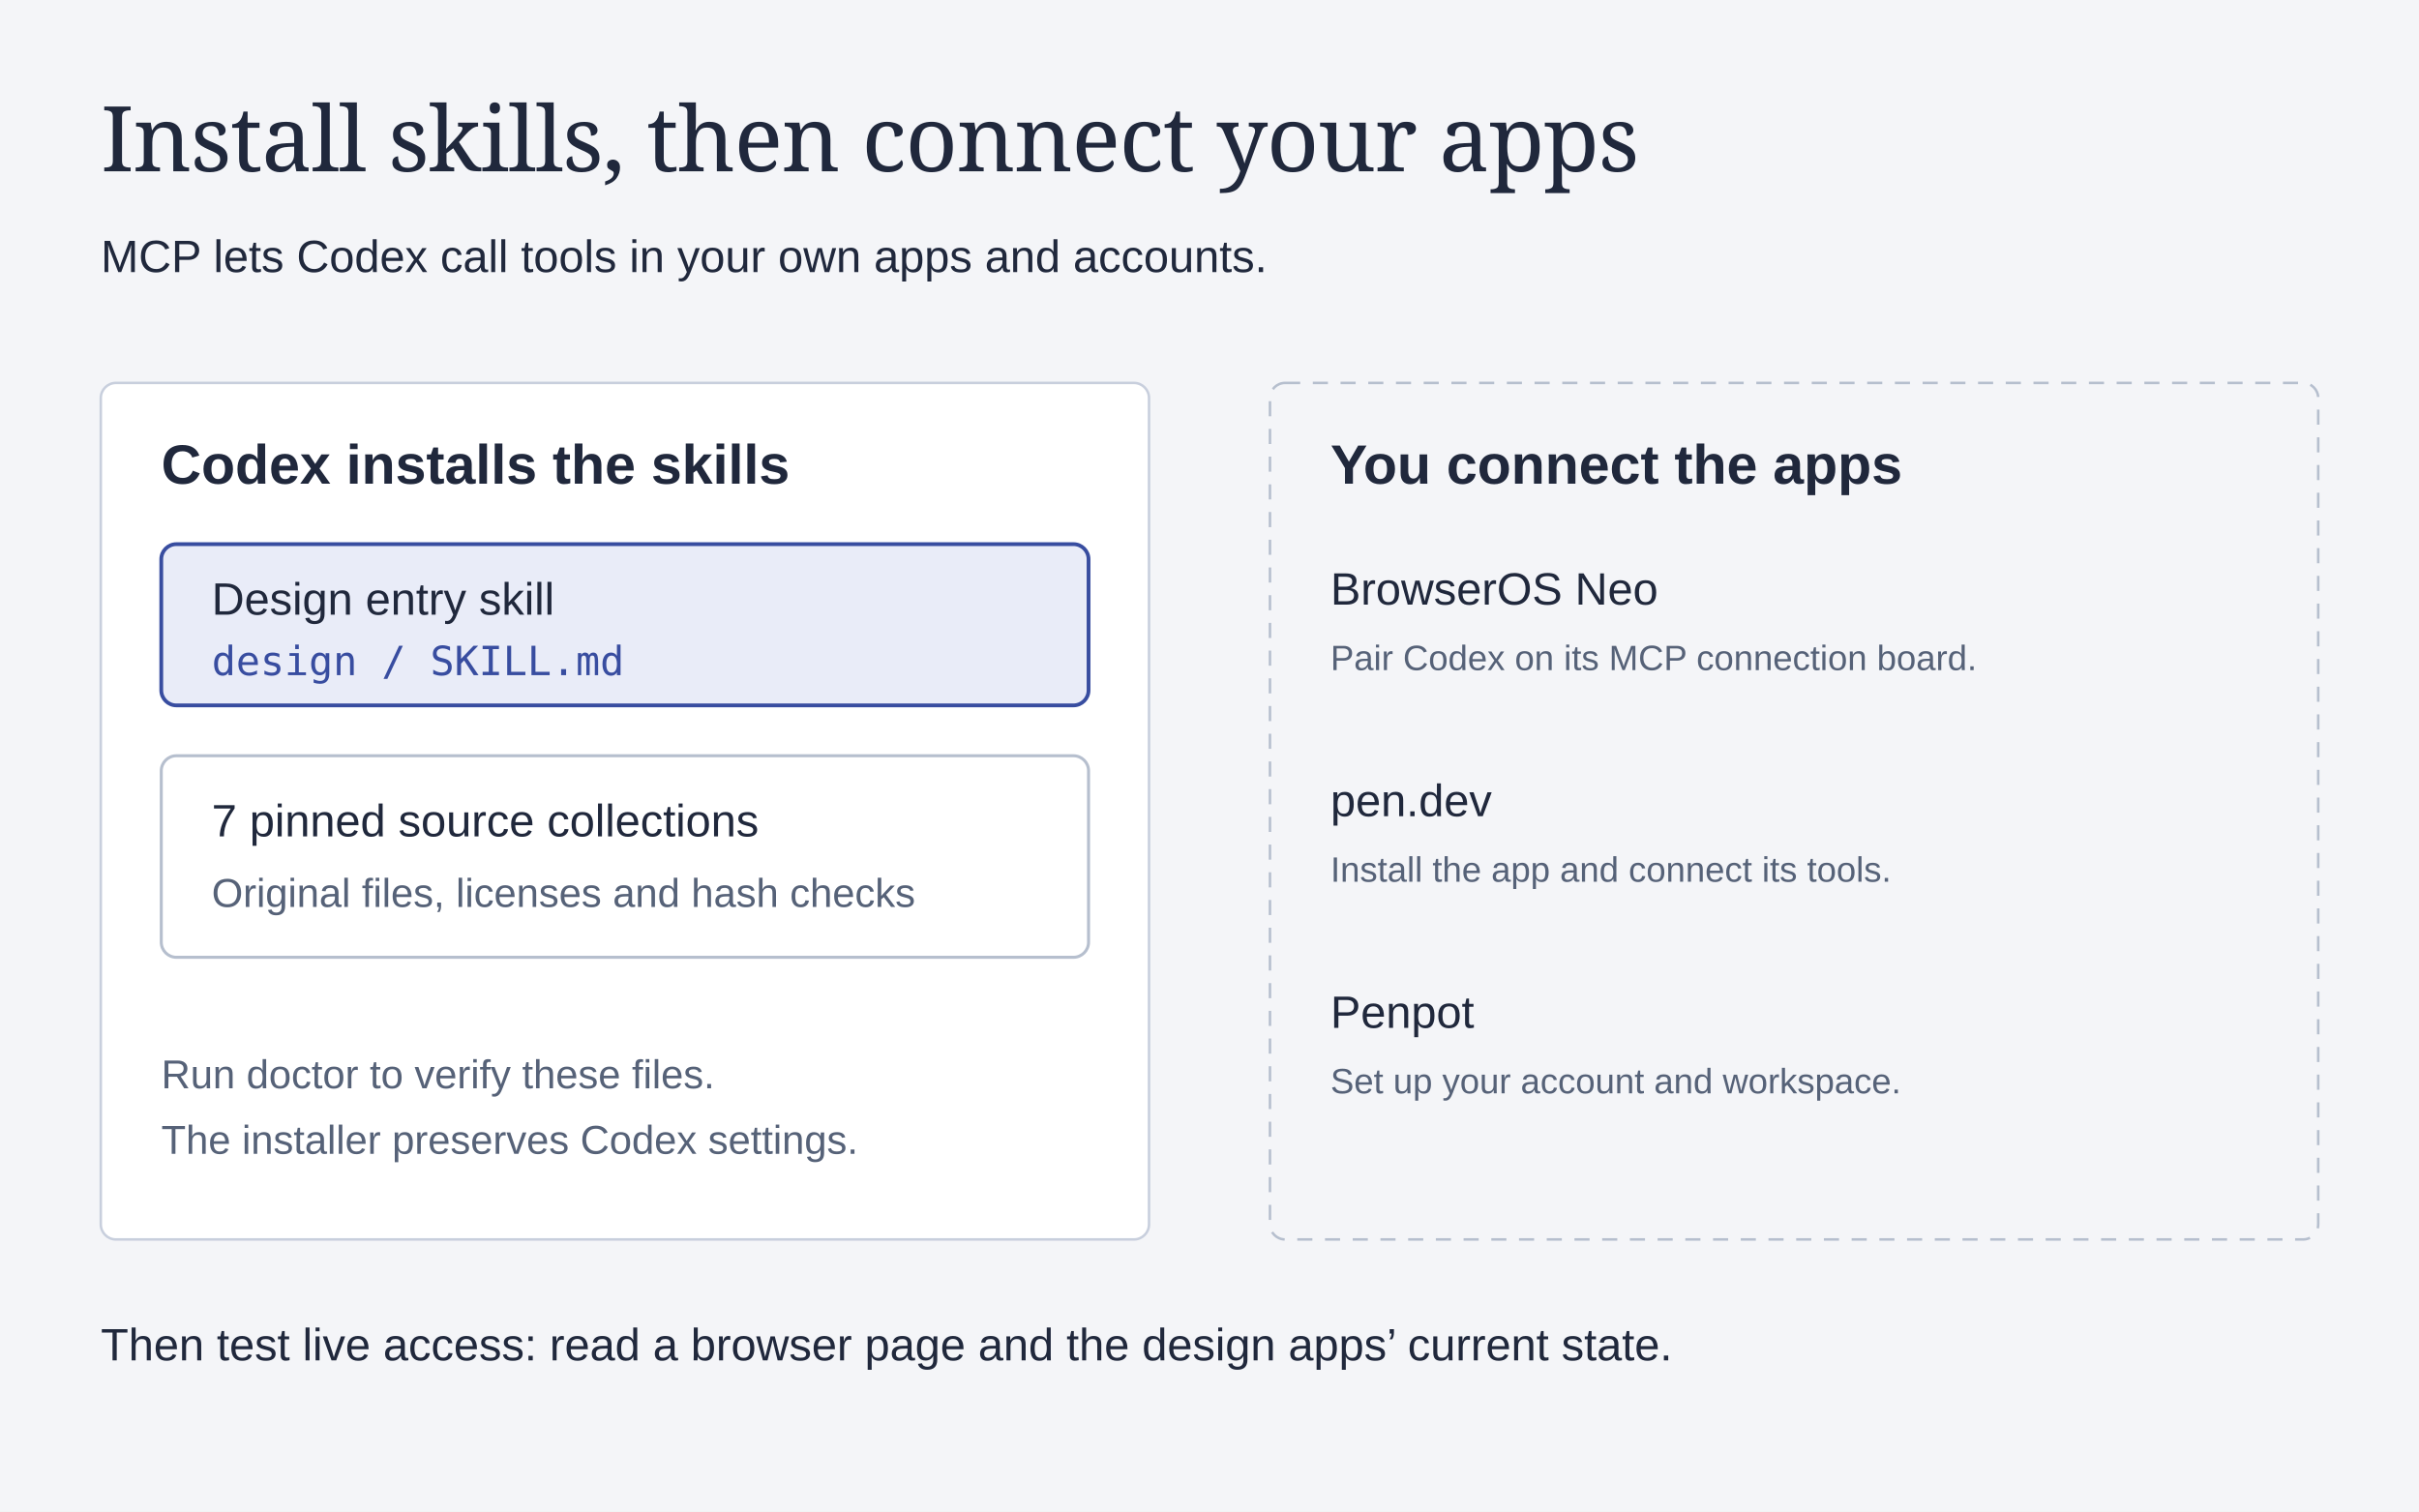
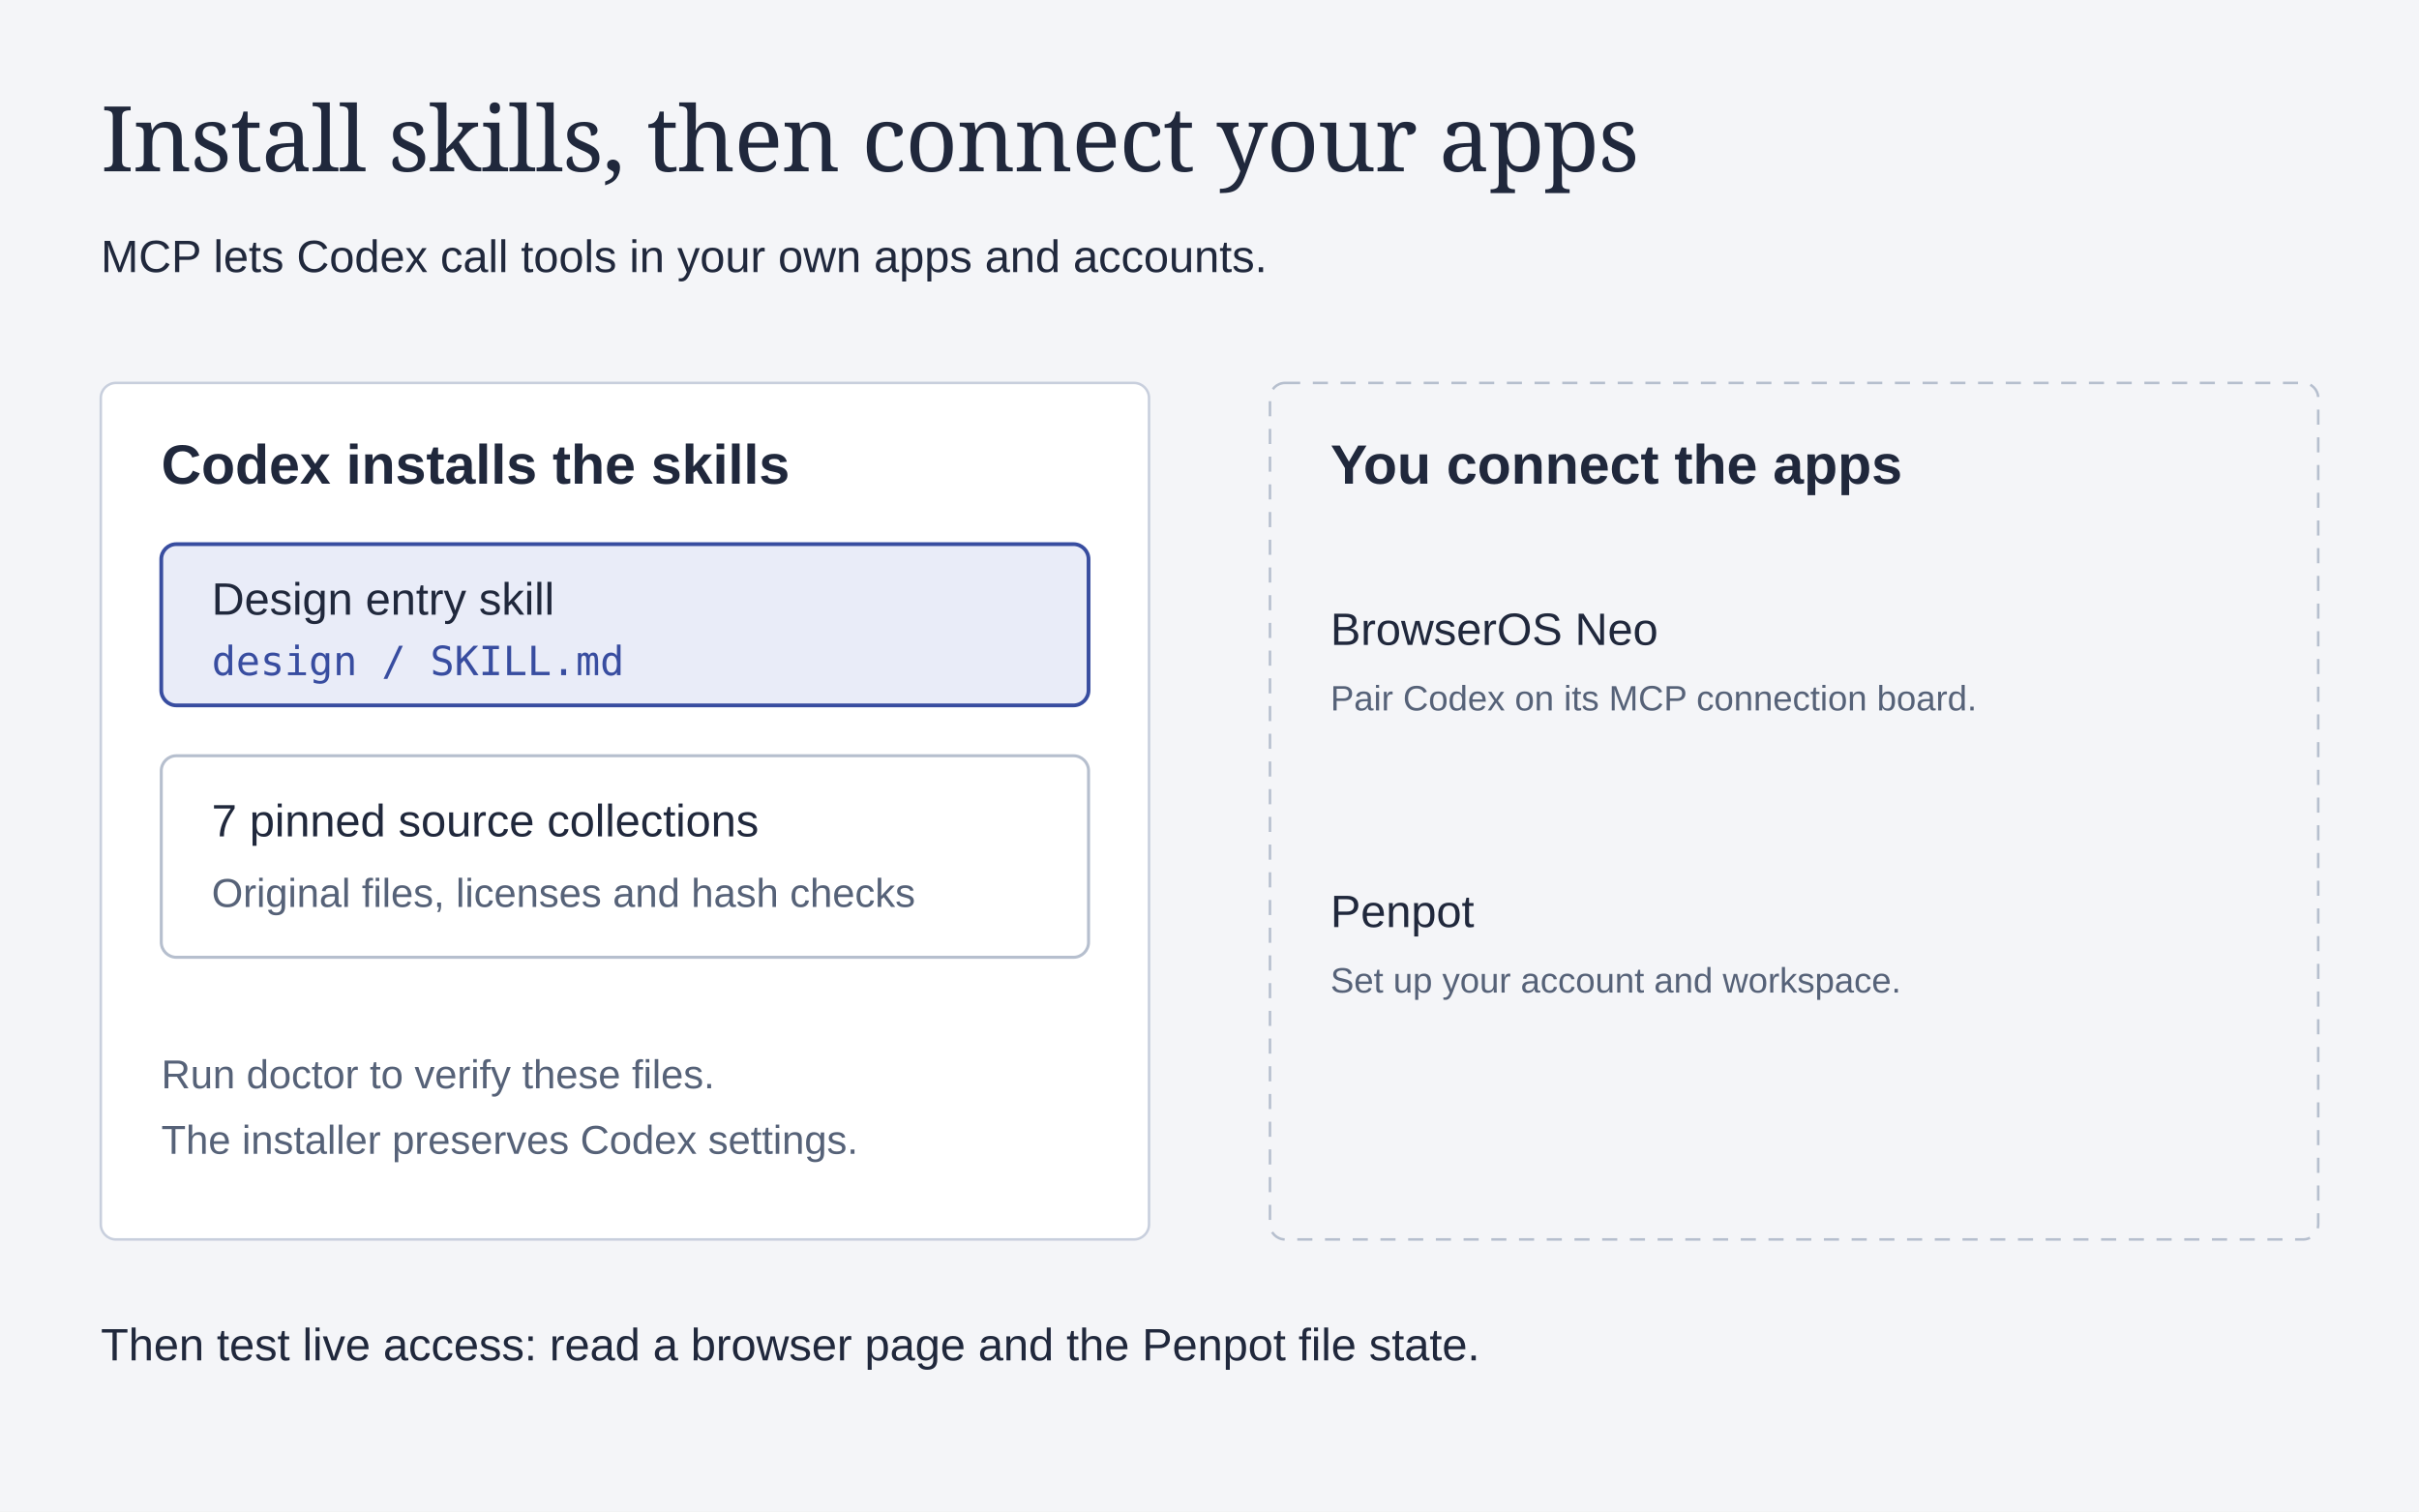
<svg xmlns="http://www.w3.org/2000/svg" viewBox="0 0 960 600" role="img" aria-labelledby="setup-title setup-desc" id="setup-root">
  <defs>
    <style>#setup-root { color: #20283c; }
      #setup-root .diagram-container { width:100%;overflow-x:auto }
      #setup-root text { font-family:Arial,Helvetica,sans-serif;fill:#20283c }
      #setup-root .title { font-family:Georgia,serif;font-size:36px;letter-spacing:-.4px }
      #setup-root .heading { font-size:22px;font-weight:600 }
      #setup-root .body { font-size:18px }
      #setup-root .small { font-size:16px;fill:#566278 }
      #setup-root .tiny { font-size:14px;fill:#566278 }
      #setup-root .code { font-family:ui-monospace,monospace;font-size:16px;fill:#384da0 }
      #setup-root .line { fill:none;stroke:#566278;stroke-width:1.5 }
      #setup-root .rule { fill:none;stroke:#d6dbe5;stroke-width:1 }
      #setup-root .panel { fill:#fff;stroke:#b6bfce;stroke-width:1.2 }
      #setup-root .focal { fill:#e9ecf8;stroke:#384da0;stroke-width:1.5 }
      #setup-root .zone { fill:#fff;stroke:#c8cfdd;stroke-width:1 }
      @media print {
#setup-root .diagram-container { overflow-x:visible }
}</style>
    <marker id="setup-setup-arrow" markerWidth="8" markerHeight="6" refX="7" refY="3" orient="auto">
      <path d="M0 0 L8 3 L0 6 Z" fill="#566278" />
    </marker>
  </defs>
  <rect width="960" height="600" fill="#f4f5f8" />
  <text x="40" y="68" class="title">Install skills, then connect your apps</text>
  <text x="40" y="108" class="body">MCP lets Codex call tools in your own apps and accounts.</text>
  <rect x="40" y="152" width="416" height="340" rx="6" class="zone" />
  <rect x="504" y="152" width="416" height="340" rx="6" fill="none" stroke="#b6bfce" stroke-dasharray="6 5" />
  <text x="64" y="192" class="heading">Codex installs the skills</text>
  <text x="528" y="192" class="heading">You connect the apps</text>
  <rect x="64" y="216" width="368" height="64" rx="6" class="focal" />
  <text x="84" y="244" class="body">Design entry skill</text>
  <text x="84" y="268" class="code">design / SKILL.md</text>
  <rect x="64" y="300" width="368" height="80" rx="6" class="panel" />
  <text x="84" y="332" class="body">7 pinned source collections</text>
  <text x="84" y="360" class="small">Original files, licenses and hash checks</text>
  <text x="64" y="432" class="small">Run doctor to verify these files.</text>
  <text x="64" y="458" class="small">The installer preserves Codex settings.</text>
-   <text x="528" y="240" class="body">BrowserOS Neo</text>
-   <text x="528" y="266" class="tiny">Pair Codex on its MCP connection board.</text>
-   <text x="528" y="324" class="body">pen.dev</text>
-   <text x="528" y="350" class="tiny">Install the app and connect its tools.</text>
-   <text x="528" y="408" class="body">Penpot</text>
-   <text x="528" y="434" class="tiny">Set up your account and workspace.</text>
-   <text x="40" y="540" class="body">Then test live access: read a browser page and the design apps’ current state.</text>
+   <text x="528" y="256" class="body">BrowserOS Neo</text>
+   <text x="528" y="282" class="tiny">Pair Codex on its MCP connection board.</text>
+   <text x="528" y="368" class="body">Penpot</text>
+   <text x="528" y="394" class="tiny">Set up your account and workspace.</text>
+   <text x="40" y="540" class="body">Then test live access: read a browser page and the Penpot file state.</text>
</svg>
